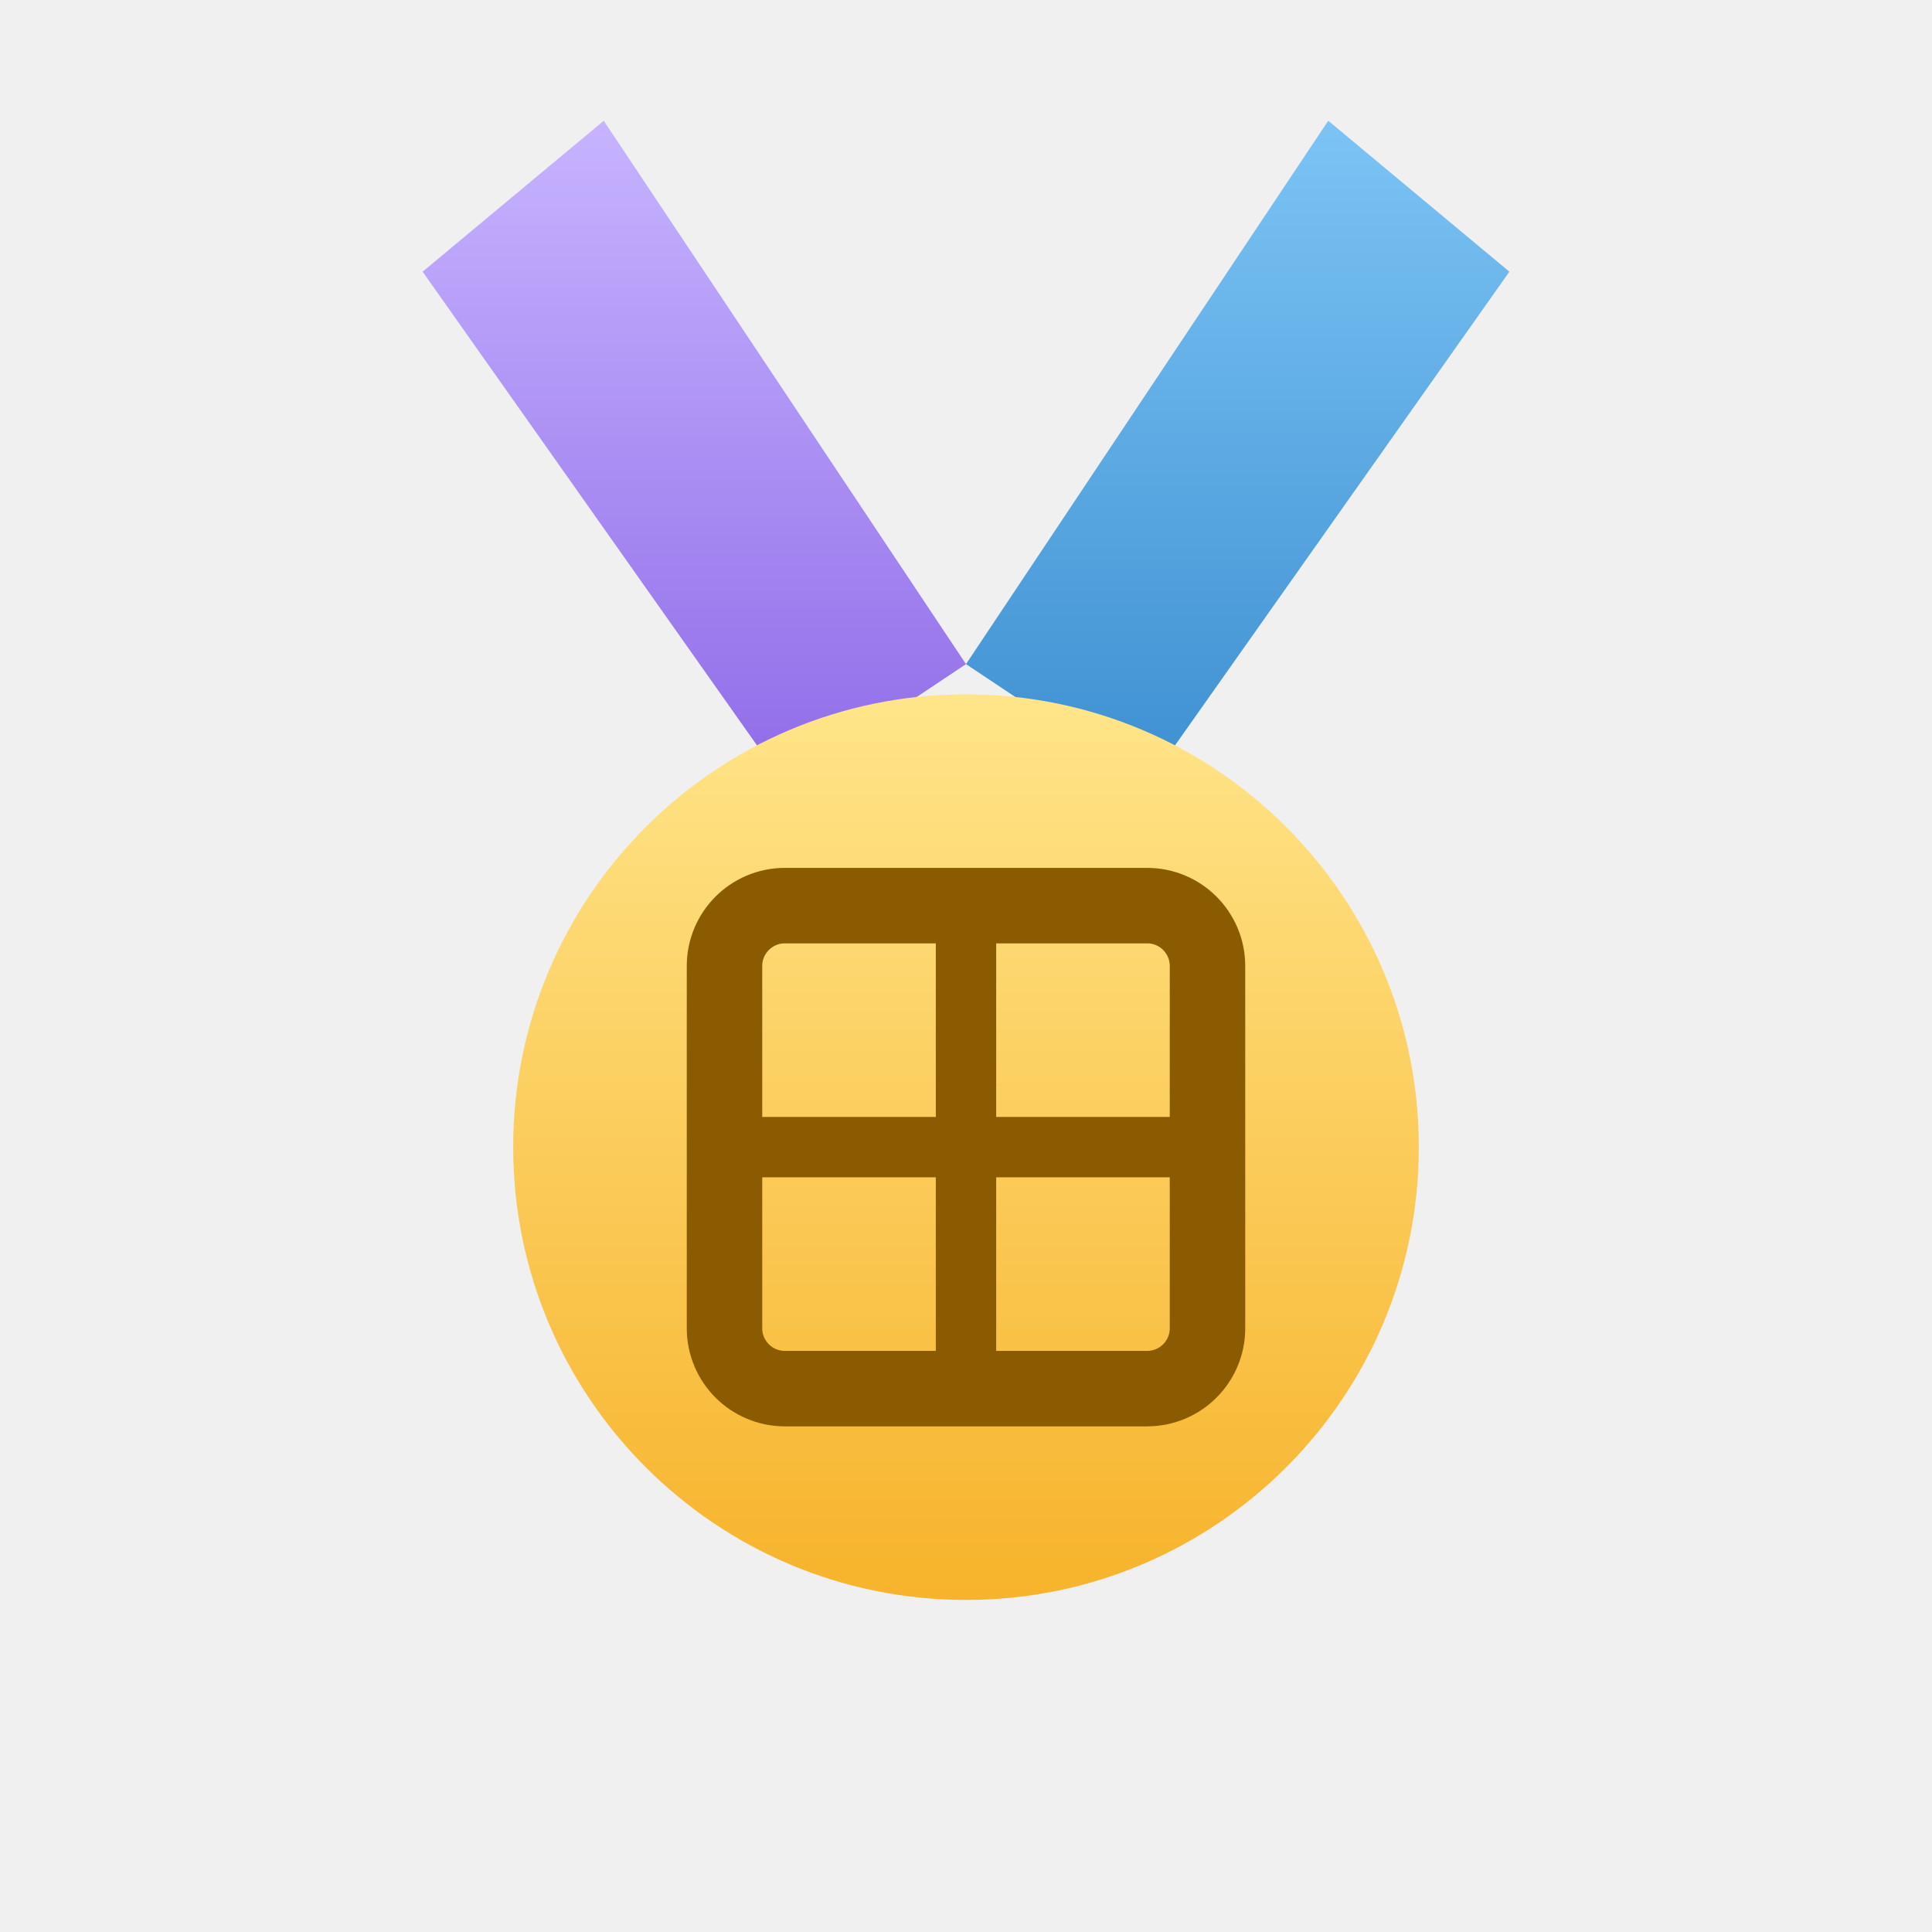
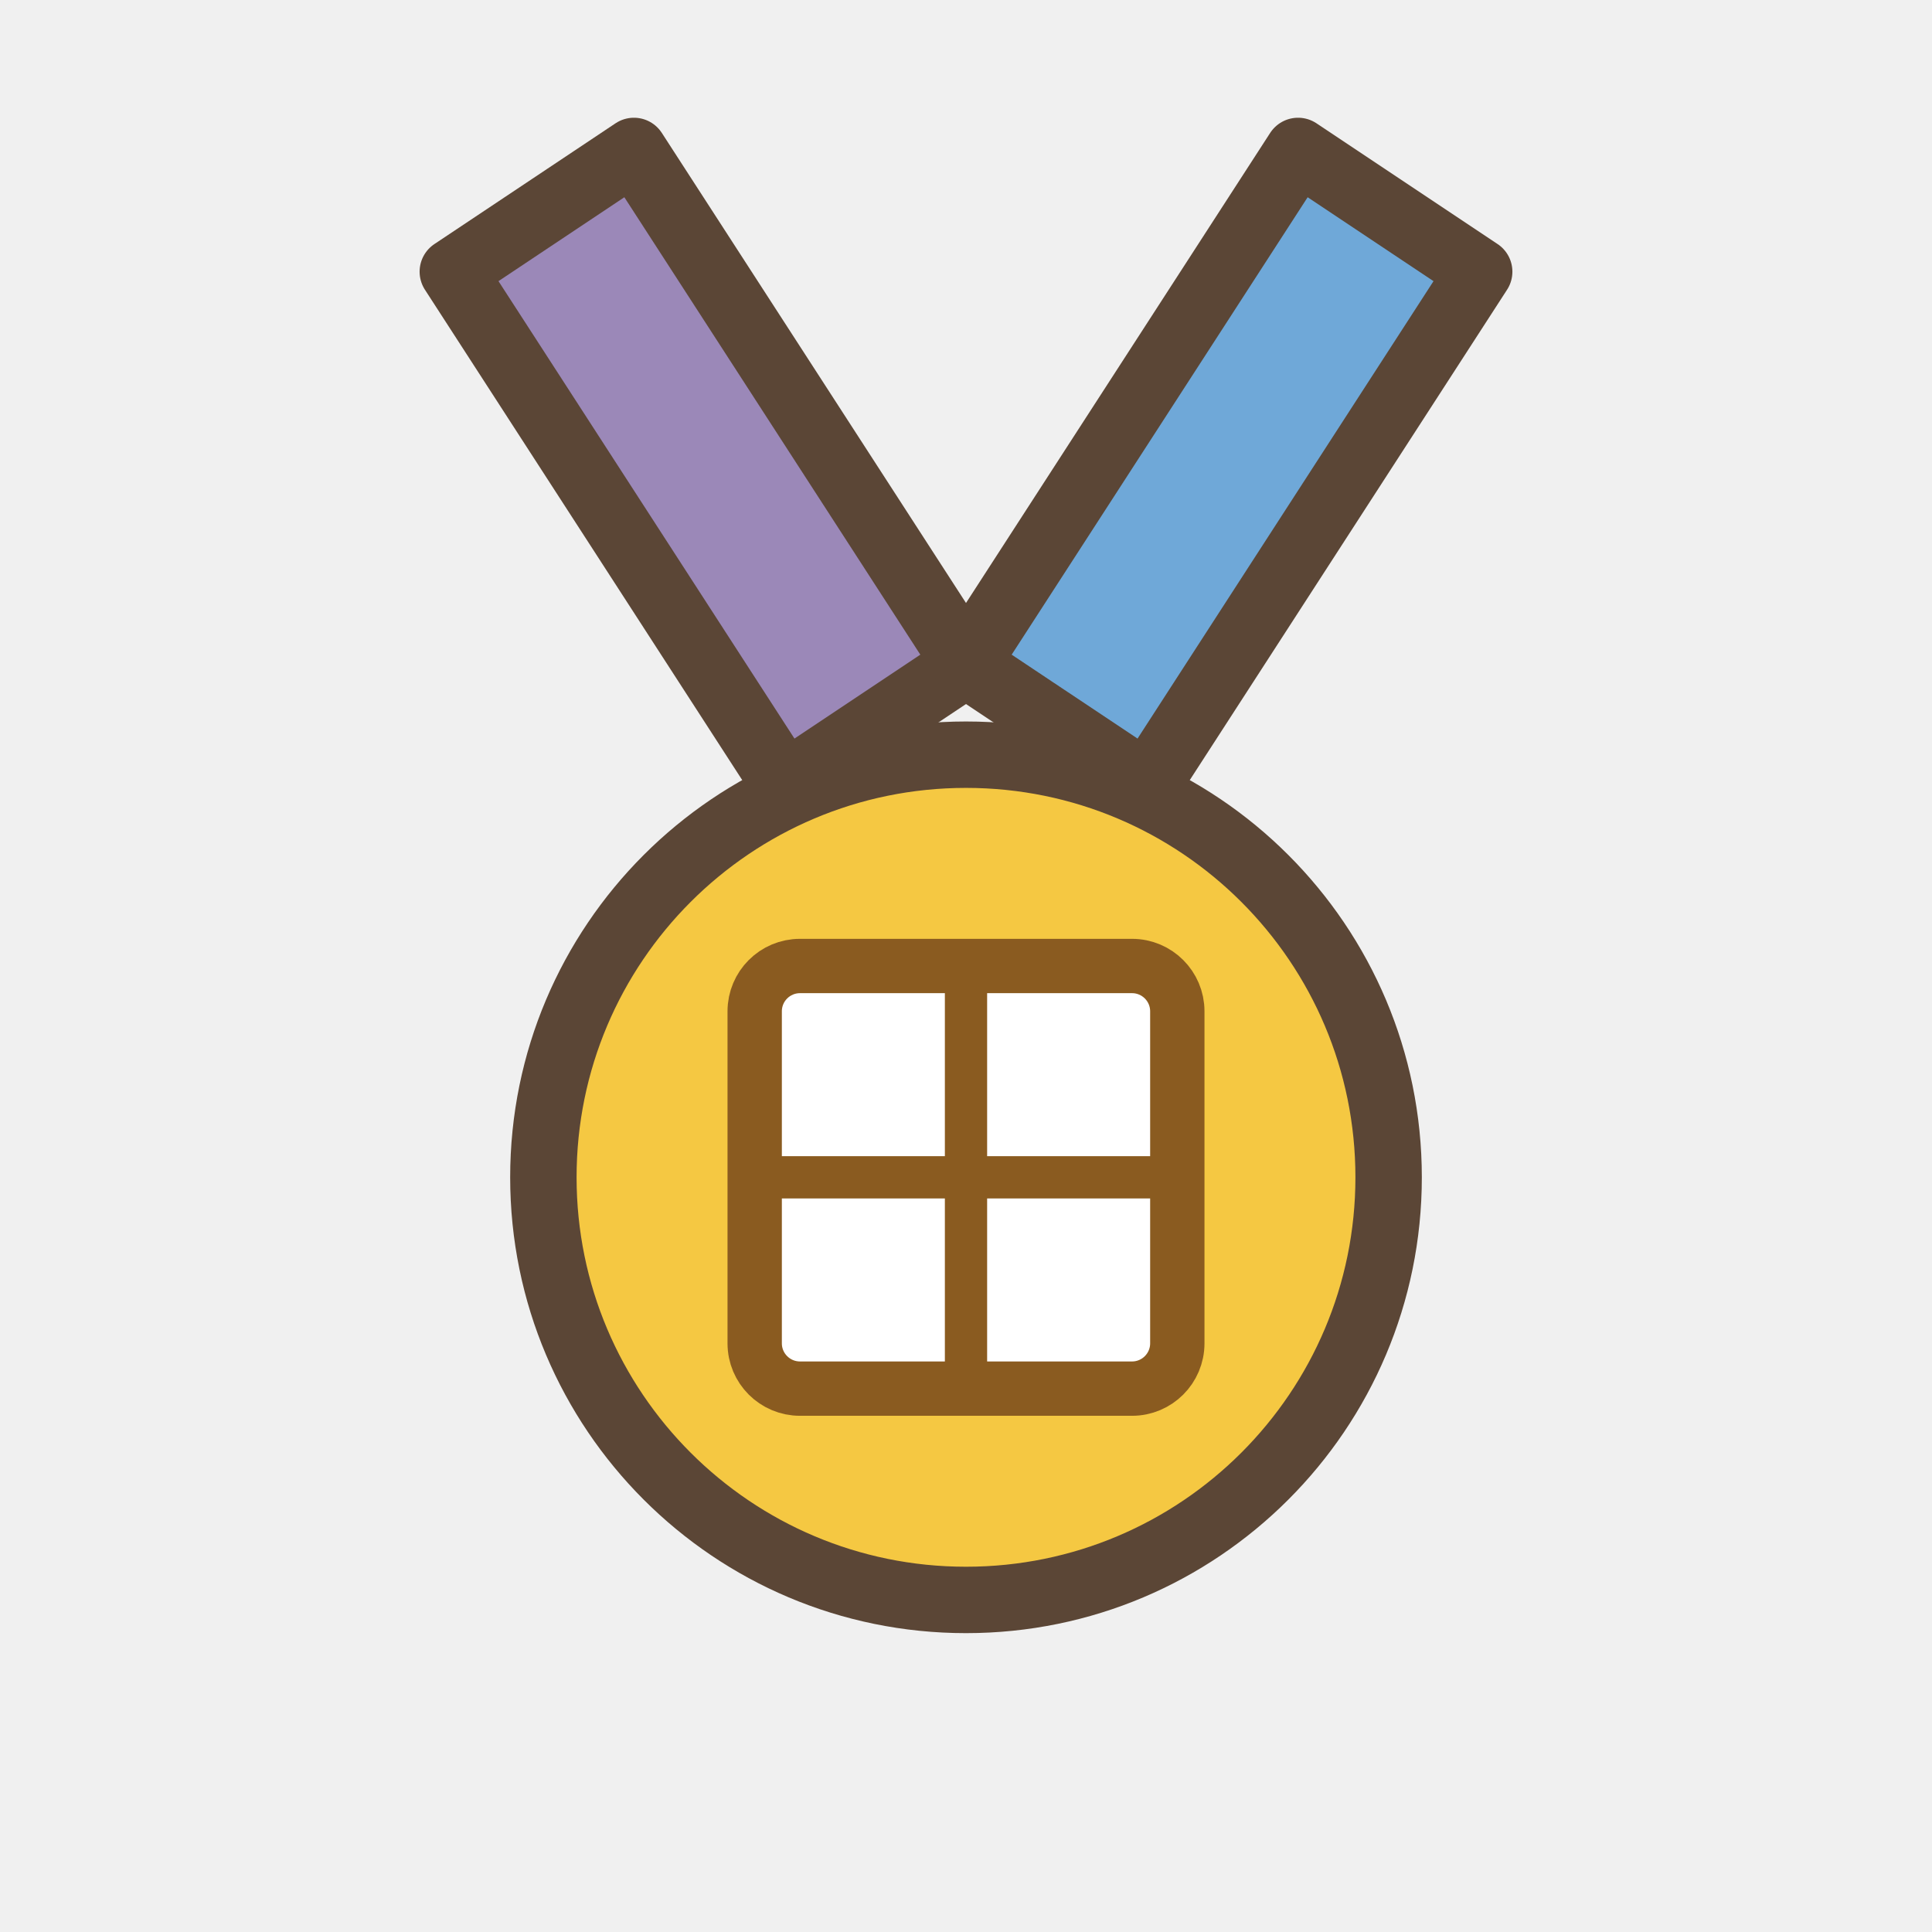
<svg xmlns="http://www.w3.org/2000/svg" viewBox="0 0 64 64">
-   <defs>
-     <linearGradient id="g-purple" x1="0" y1="0" x2="0" y2="1">
-       <stop offset="0" stop-color="#C7B4FF" />
-       <stop offset="1" stop-color="#8F6BE8" />
-     </linearGradient>
-     <linearGradient id="g-blue" x1="0" y1="0" x2="0" y2="1">
-       <stop offset="0" stop-color="#7CC4F5" />
-       <stop offset="1" stop-color="#3D8FD1" />
-     </linearGradient>
-     <linearGradient id="g-gold" x1="0" y1="0" x2="0" y2="1">
-       <stop offset="0" stop-color="#FFE58A" />
-       <stop offset="1" stop-color="#F7B32B" />
-     </linearGradient>
-   </defs>
-   <path d="M20 4 L32 22 L26 26 L14 9 Z" fill="url(#g-purple)" />
-   <path d="M44 4 L32 22 L38 26 L50 9 Z" fill="url(#g-blue)" />
-   <circle cx="32" cy="38" r="15" fill="url(#g-gold)" />
-   <rect x="24" y="30" width="16" height="16" rx="2" fill="none" stroke="#8A5B00" stroke-width="2.5" />
-   <path d="M32 30 L32 46 M24 38 L40 38" stroke="#8A5B00" stroke-width="2" />
+   <style>.st{stroke:#5B4636;stroke-width:2.2;stroke-linejoin:round;stroke-linecap:round}.th{stroke:#5B4636;stroke-width:1.4;fill:none;stroke-linecap:round;stroke-linejoin:round}</style>
+   <path class="st" d="M21 5 L32 22 L26 26 L15 9 Z" fill="#9B88B8" />
+   <path class="st" d="M43 5 L32 22 L38 26 L49 9 Z" fill="#6FA8D8" />
+   <circle class="st" cx="32" cy="39" r="14" fill="#F5C842" />
+   <rect x="25" y="32" width="14" height="14" rx="1.5" fill="#fff" stroke="#8A5B20" stroke-width="1.8" />
+   <path d="M32 32 L32 46 M25 39 L39 39" stroke="#8A5B20" stroke-width="1.4" />
</svg>
